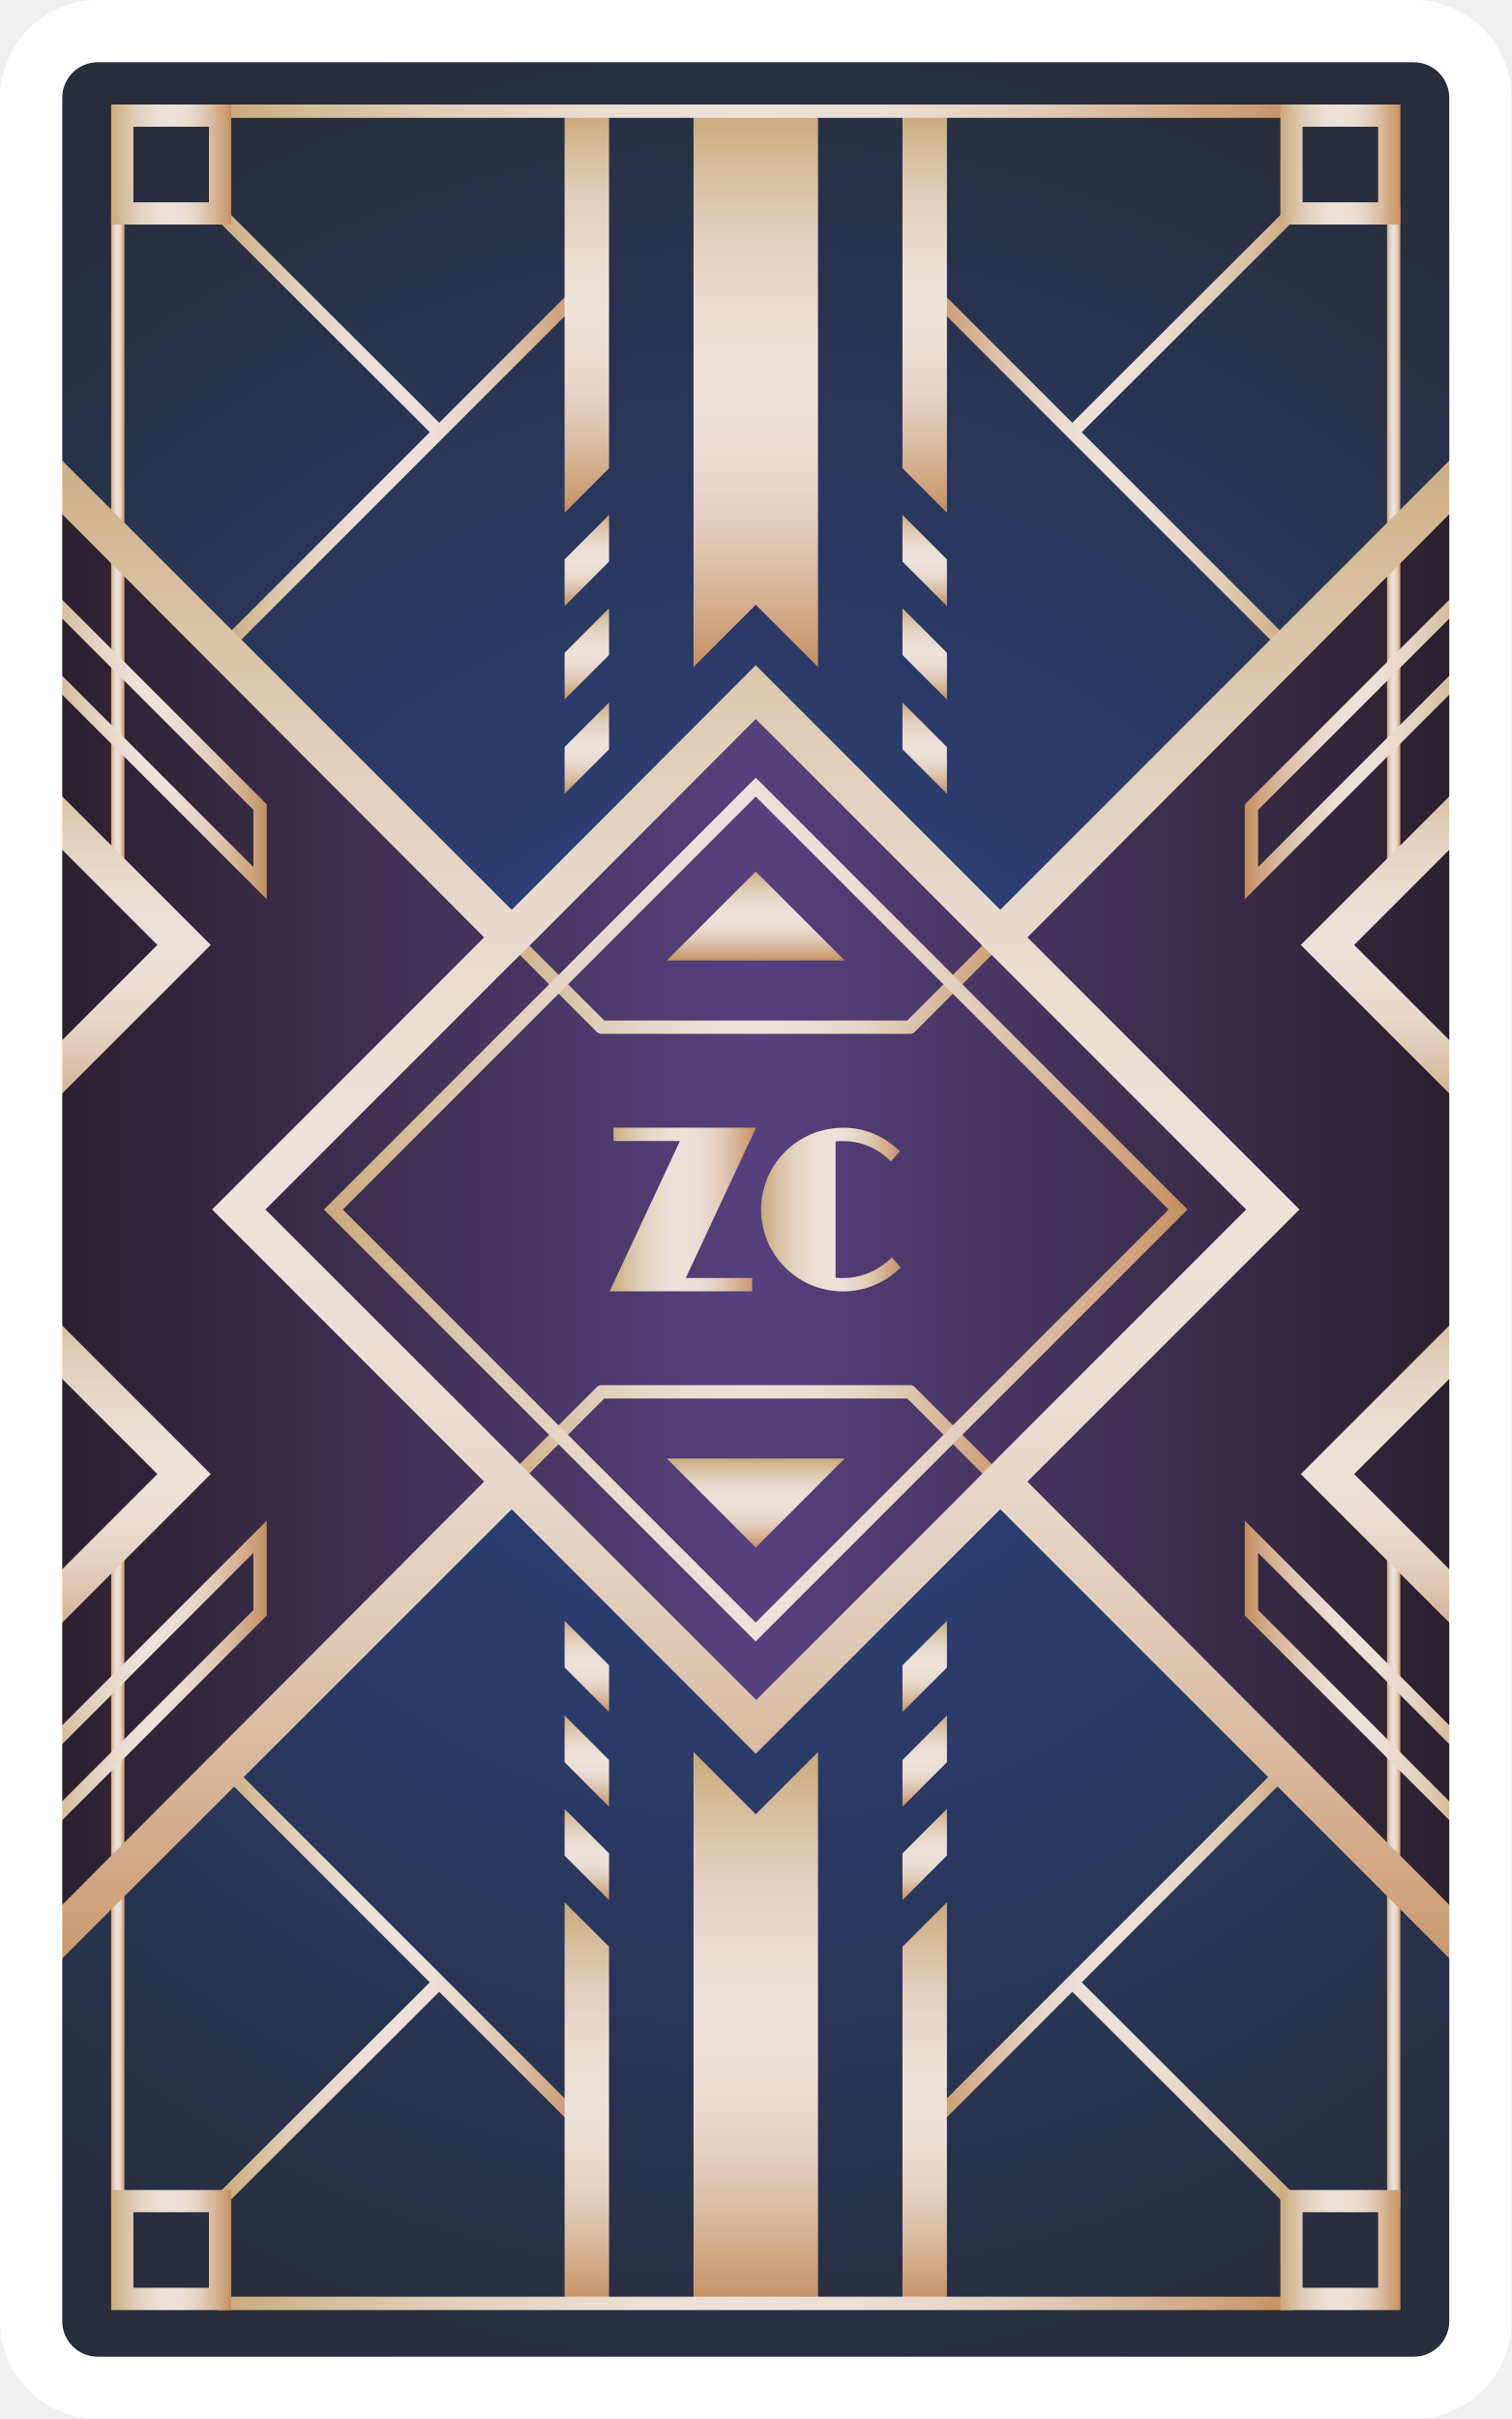
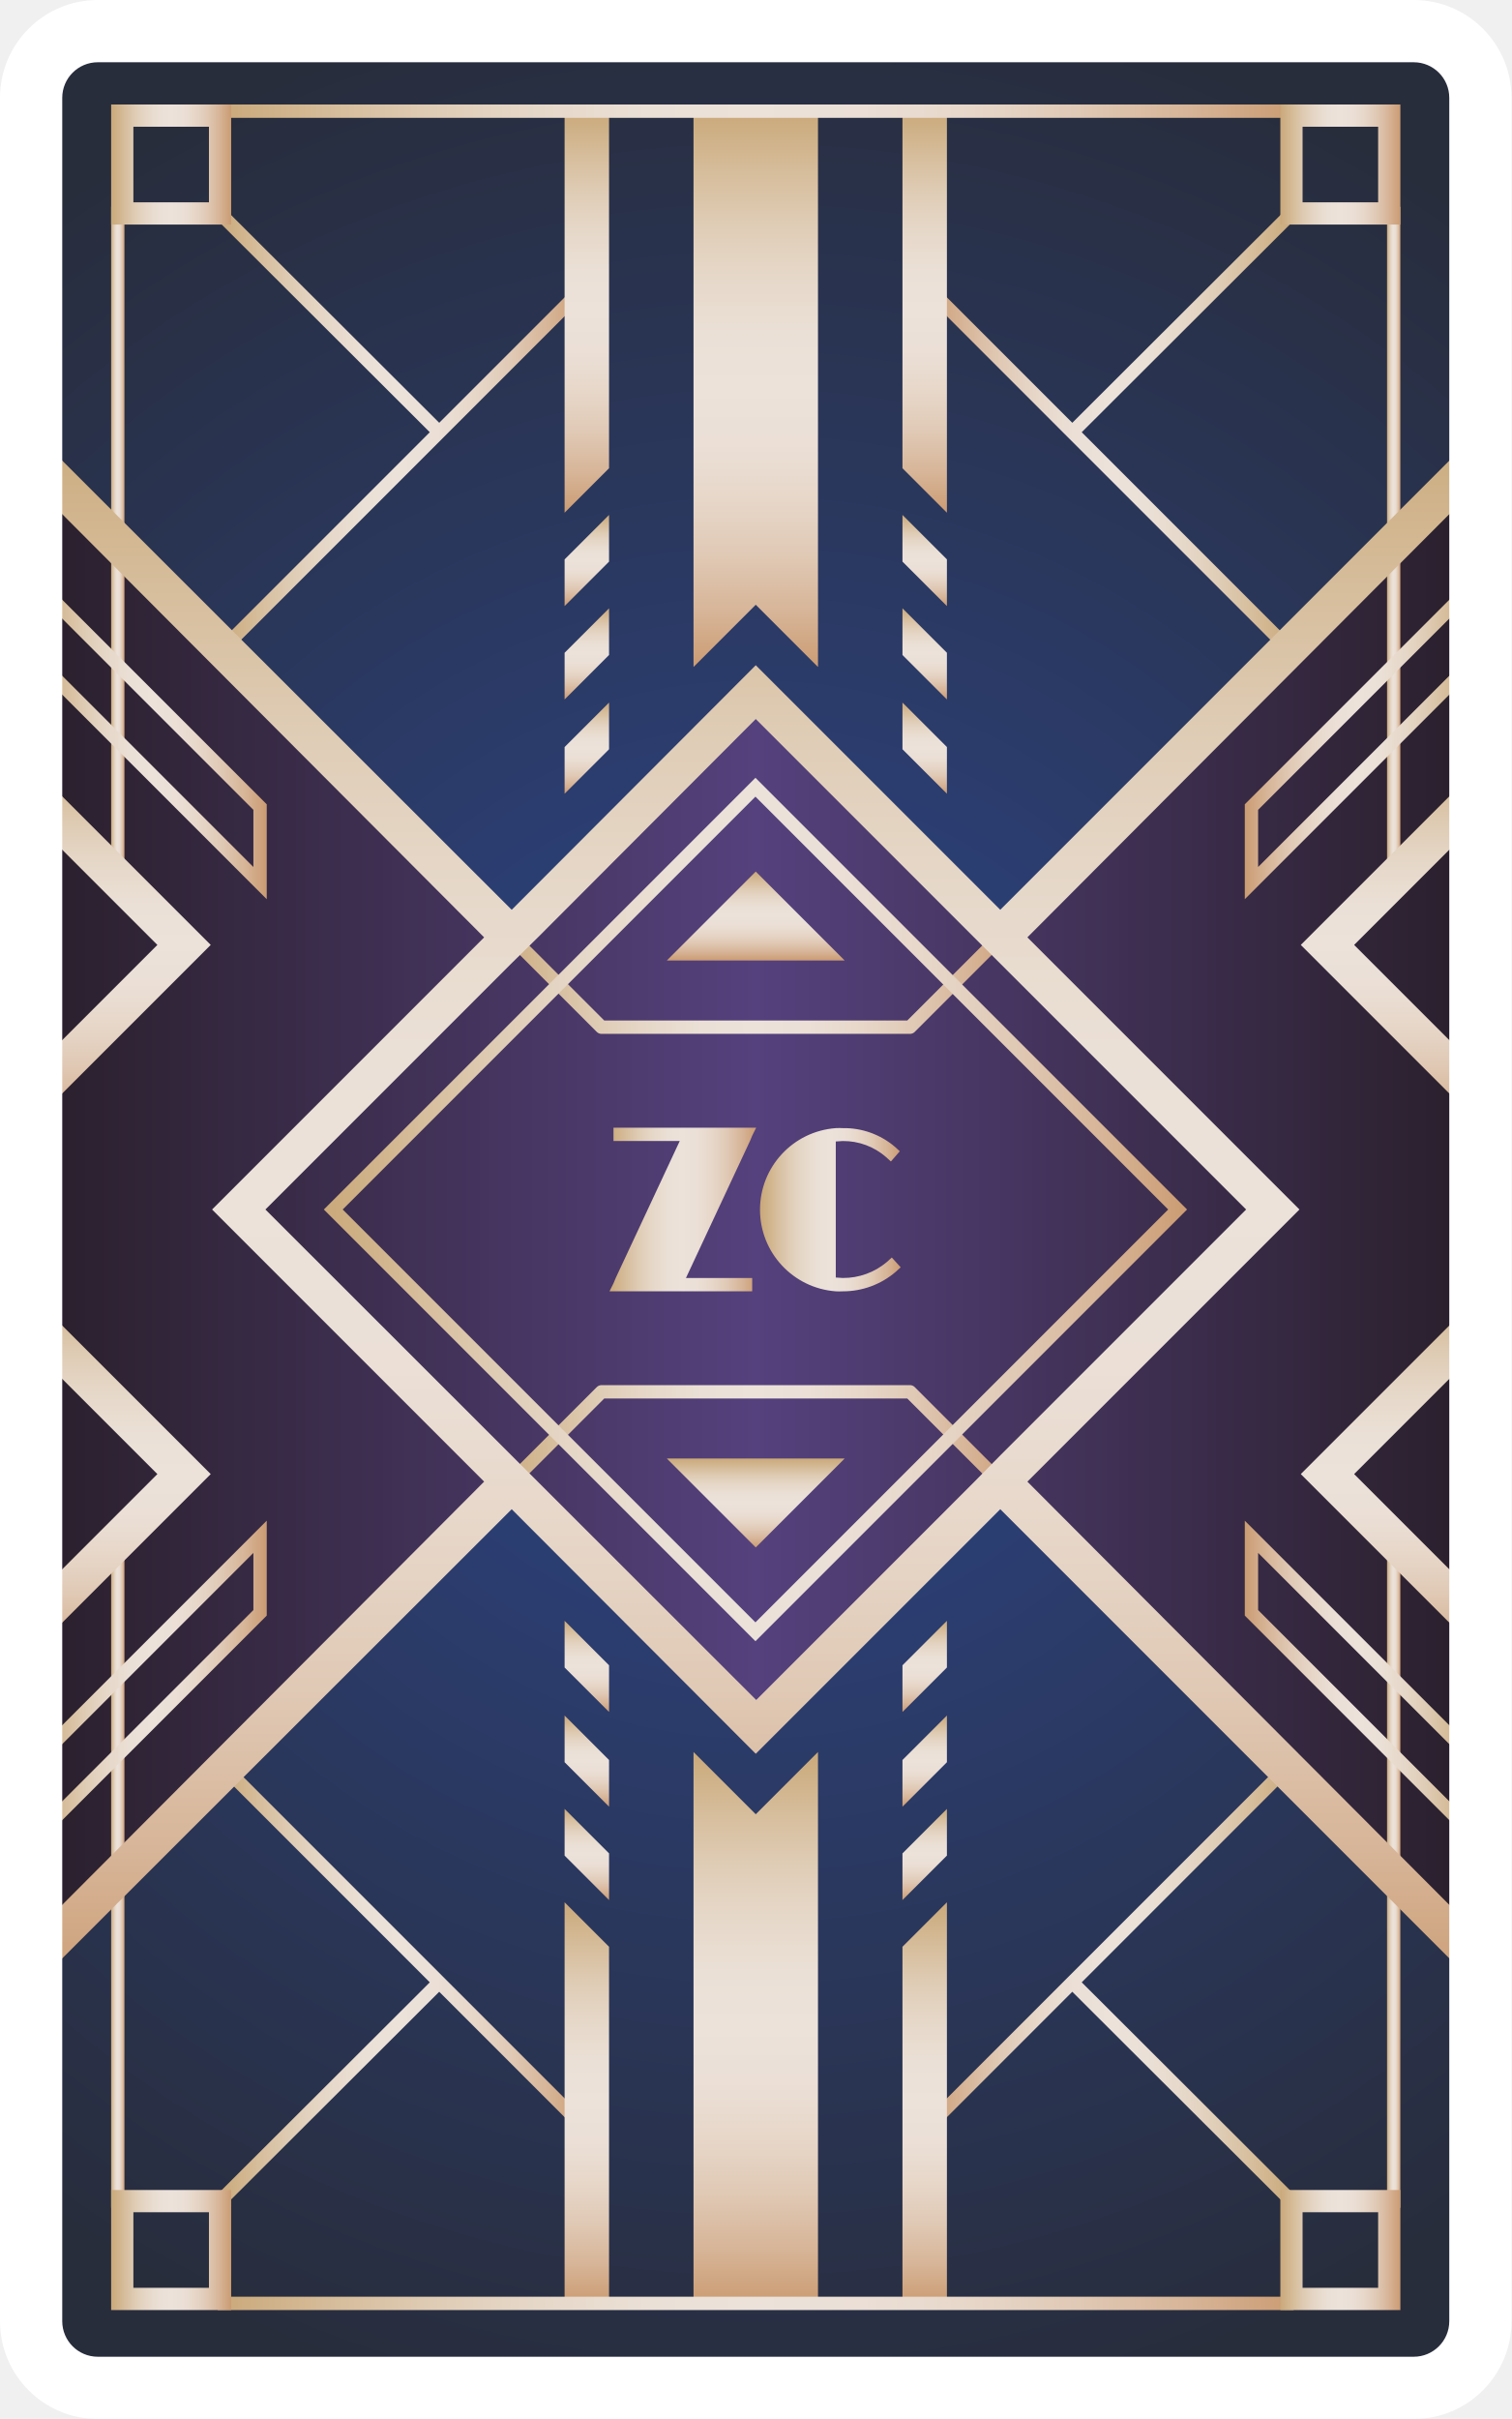
<svg xmlns="http://www.w3.org/2000/svg" xmlns:xlink="http://www.w3.org/1999/xlink" viewBox="0 0 340 544">
  <defs>
-     <style>.a{fill:url(#a);}.b{fill:url(#b);}.aj,.ak,.c,.d,.e,.f{stroke-linecap:square;}.aj,.ak,.ap,.aq,.ar,.as,.c,.d,.e,.f,.g,.h{stroke-miterlimit:10;}.aj,.ak,.ap,.aq,.ar,.as,.at,.c,.d,.e,.f,.g,.h,.i,.j,.k,.l{stroke-width:3px;}.c{fill:url(#c);stroke:url(#d);}.d{fill:url(#e);stroke:url(#f);}.e{fill:url(#g);stroke:url(#h);}.f{fill:url(#i);stroke:url(#j);}.g,.h,.i,.j,.k,.l{stroke-linecap:round;}.g{fill:url(#k);stroke:url(#l);}.h{fill:url(#m);stroke:url(#n);}.i,.j,.k,.l{stroke-linejoin:round;}.i{fill:url(#o);stroke:url(#p);}.j{fill:url(#q);stroke:url(#r);}.k{fill:url(#s);stroke:url(#t);}.l{fill:url(#u);stroke:url(#v);}.m{fill:url(#w);}.n{fill:url(#x);}.o{fill:url(#y);}.p{fill:url(#z);}.q{fill:url(#aa);}.r{fill:url(#ab);}.s{fill:url(#ac);}.t{fill:url(#ad);}.u{fill:url(#ae);}.v{fill:url(#af);}.w{fill:url(#ag);}.x{fill:url(#ah);}.y{fill:url(#ai);}.z{fill:url(#aj);}.aa{fill:url(#ak);}.ab{fill:url(#al);}.ac{fill:url(#am);}.ad{fill:url(#an);}.ae{fill:url(#ao);}.af{fill:url(#ap);}.ag{fill:url(#aq);}.ah{fill:url(#ar);}.ai{fill:url(#as);}.aj{fill:url(#at);stroke:url(#au);}.ak{fill:url(#av);stroke:url(#aw);}.al{fill:url(#ax);}.am{fill:url(#ay);}.an{fill:url(#az);}.ao{fill:url(#ba);}.ap,.aq,.ar,.as,.at{fill:none;}.ap{stroke:url(#bb);}.aq{stroke:url(#bc);}.ar{stroke:url(#bd);}.as{stroke:url(#be);}.at{stroke-miterlimit:10;stroke:url(#bf);}.au{fill:url(#bg);}.av{fill:url(#bh);}.aw{fill:url(#bi);}.ax{fill:url(#bj);}.ay{fill:#fff;}</style>
-     <radialGradient id="a" cx="170" cy="274" r="275.91" gradientTransform="matrix(1, 0, 0, -1, 0, 546)" gradientUnits="userSpaceOnUse">
+     <linearGradient id="c" x1="2.5" x2="337.5" y1="274" y2="274" gradientTransform="matrix(1 0 0 -1 0 546)" gradientUnits="userSpaceOnUse">
+       <stop offset="0" stop-color="#281e28" />
+       <stop offset=".5" stop-color="#55417d" />
+       <stop offset="1" stop-color="#281e28" />
+     </linearGradient>
+     <linearGradient id="a" x1="26.5" x2="26.5" y1="48" y2="196" gradientUnits="userSpaceOnUse">
+       <stop offset="0" stop-color="#caa97a" />
+       <stop offset=".1" stop-color="#d5bb98" />
+       <stop offset=".2" stop-color="#dfccb5" />
+       <stop offset=".3" stop-color="#e6d8c9" />
+       <stop offset=".4" stop-color="#ebe0d6" />
+       <stop offset=".5" stop-color="#ece2da" />
+       <stop offset=".6" stop-color="#ebdfd6" />
+       <stop offset=".7" stop-color="#e7d7c9" />
+       <stop offset=".8" stop-color="#e0c9b5" />
+       <stop offset=".9" stop-color="#d7b598" />
+       <stop offset="1" stop-color="#cb9c73" />
+       <stop offset="1" stop-color="#c58e5e" />
+     </linearGradient>
+     <linearGradient xlink:href="#a" id="d" x1="25" x2="28" y1="122" y2="122" />
+     <linearGradient xlink:href="#a" id="e" x1="313.5" x2="313.5" />
+     <linearGradient xlink:href="#a" id="f" x1="312" x2="315" y1="122" y2="122" />
+     <linearGradient xlink:href="#a" id="g" x1="26.5" x2="26.5" y1="-339" y2="-191" gradientTransform="matrix(1 0 0 -1 0 156)" />
+     <linearGradient xlink:href="#a" id="h" x1="25" x2="28" y1="-265" y2="-265" gradientTransform="matrix(1 0 0 -1 0 156)" />
+     <linearGradient xlink:href="#a" id="i" x1="313.5" x2="313.5" y1="-339" y2="-191" gradientTransform="matrix(1 0 0 -1 0 156)" />
+     <linearGradient xlink:href="#a" id="j" x1="312" x2="315" y1="-265" y2="-265" gradientTransform="matrix(1 0 0 -1 0 156)" />
+     <linearGradient xlink:href="#a" id="k" x1="170" x2="170" y1="207.7" y2="231" />
+     <linearGradient xlink:href="#a" id="l" x1="110.5" x2="229.5" y1="219.3" y2="219.3" />
+     <linearGradient xlink:href="#a" id="m" x1="170" x2="170" y1="313" y2="336.3" />
+     <linearGradient xlink:href="#a" id="n" x1="110.5" x2="229.5" y1="324.6" y2="324.6" />
+     <linearGradient xlink:href="#a" id="o" x1="90.3" x2="90.3" y1="399" y2="494" />
+     <linearGradient xlink:href="#a" id="p" x1="49" x2="131.5" y1="446.5" y2="446.5" />
+     <linearGradient xlink:href="#a" id="q" x1="711.3" x2="711.3" y1="399" y2="494" gradientTransform="matrix(-1 0 0 1 961 0)" />
+     <linearGradient xlink:href="#a" id="r" x1="670" x2="752.5" y1="446.5" y2="446.5" gradientTransform="matrix(-1 0 0 1 961 0)" />
+     <linearGradient xlink:href="#a" id="s" x1="90.3" x2="90.3" y1="274" y2="369" gradientTransform="matrix(1 0 0 -1 0 418)" />
+     <linearGradient xlink:href="#a" id="t" x1="49" x2="131.5" y1="321.5" y2="321.5" gradientTransform="matrix(1 0 0 -1 0 418)" />
+     <linearGradient xlink:href="#a" id="u" x1="711.3" x2="711.3" y1="274" y2="369" gradientTransform="rotate(180 480.5 209)" />
+     <linearGradient xlink:href="#a" id="v" x1="670" x2="752.5" y1="321.5" y2="321.5" gradientTransform="rotate(180 480.5 209)" />
+     <linearGradient xlink:href="#a" id="w" x1="24.9" x2="24.9" y1="167.6" y2="257.4" />
+     <linearGradient xlink:href="#a" id="x" x1="24.9" x2="24.9" y1="286.6" y2="376.4" />
+     <linearGradient xlink:href="#a" id="y" x1="315.1" x2="315.1" y1="286.6" y2="376.4" />
+     <linearGradient xlink:href="#a" id="z" x1="315.1" x2="315.1" y1="167.6" y2="257.4" />
+     <linearGradient xlink:href="#a" id="A" x1="170" x2="170" y1="92.1" y2="451.9" />
+     <linearGradient xlink:href="#a" id="B" x1="170" x2="170" y1="25" y2="150" />
+     <linearGradient xlink:href="#a" id="C" x1="208" x2="208" y1="25" y2="115.3" />
+     <linearGradient xlink:href="#a" id="D" x1="208" x2="208" y1="115.8" y2="136.3" />
+     <linearGradient xlink:href="#a" id="E" x1="208" x2="208" y1="158" y2="178.5" />
+     <linearGradient xlink:href="#a" id="F" x1="208" x2="208" y1="136.8" y2="157.3" />
+     <linearGradient xlink:href="#a" id="G" x1="132" x2="132" y1="25" y2="115.3" />
+     <linearGradient xlink:href="#a" id="H" x1="132" x2="132" y1="115.8" y2="136.3" />
+     <linearGradient xlink:href="#a" id="I" x1="132" x2="132" y1="158" y2="178.5" />
+     <linearGradient xlink:href="#a" id="J" x1="132" x2="132" y1="136.8" y2="157.3" />
+     <linearGradient xlink:href="#a" id="K" x1="170" x2="170" y1="394" y2="518" />
+     <linearGradient xlink:href="#a" id="L" x1="208" x2="208" y1="427.8" y2="518" />
+     <linearGradient xlink:href="#a" id="M" x1="208" x2="208" y1="406.8" y2="427.3" />
+     <linearGradient xlink:href="#a" id="N" x1="208" x2="208" y1="364.5" y2="385" />
+     <linearGradient xlink:href="#a" id="O" x1="208" x2="208" y1="385.8" y2="406.3" />
+     <linearGradient xlink:href="#a" id="P" x1="132" x2="132" y1="427.8" y2="518" />
+     <linearGradient xlink:href="#a" id="Q" x1="132" x2="132" y1="406.8" y2="427.3" />
+     <linearGradient xlink:href="#a" id="R" x1="132" x2="132" y1="364.5" y2="385" />
+     <linearGradient xlink:href="#a" id="S" x1="132" x2="132" y1="385.8" y2="406.3" />
+     <linearGradient xlink:href="#a" id="T" x1="170" x2="170" y1="25" y2="25" />
+     <linearGradient xlink:href="#a" id="U" x1="49" x2="291" y1="25" y2="25" />
+     <linearGradient xlink:href="#a" id="V" x1="170" x2="170" y1="518" y2="518" />
+     <linearGradient xlink:href="#a" id="W" x1="49" x2="291" y1="518" y2="518" />
+     <linearGradient xlink:href="#a" id="X" x1="288" x2="315" y1="37" y2="37" />
+     <linearGradient xlink:href="#a" id="Y" x1="288" x2="315" y1="506" y2="506" />
+     <linearGradient xlink:href="#a" id="Z" x1="25" x2="52" y1="37" y2="37" />
+     <linearGradient xlink:href="#a" id="aa" x1="25" x2="52" y1="506" y2="506" />
+     <linearGradient xlink:href="#a" id="ab" x1="9" x2="60" y1="166.1" y2="166.1" />
+     <linearGradient xlink:href="#a" id="ac" x1="-202" x2="-151" y1="166.1" y2="166.1" gradientTransform="matrix(-1 0 0 1 129 0)" />
+     <linearGradient xlink:href="#a" id="ad" x1="9" x2="60" y1="159.1" y2="159.1" gradientTransform="matrix(1 0 0 -1 0 537.2)" />
+     <linearGradient xlink:href="#a" id="ae" x1="-202" x2="-151" y1="159.1" y2="159.1" gradientTransform="rotate(180 64.5 268.6)" />
+     <linearGradient xlink:href="#a" id="af" x1="72.9" x2="267.1" y1="272" y2="272" gradientTransform="rotate(45 170 272)" />
+     <linearGradient xlink:href="#a" id="ag" x1="170" x2="170" y1="196" y2="216" />
+     <linearGradient xlink:href="#a" id="ah" x1="170" x2="170" y1="328" y2="348" />
+     <linearGradient xlink:href="#a" id="ai" x1="171.2" x2="202.6" y1="272" y2="272" />
+     <linearGradient xlink:href="#a" id="aj" x1="137.1" x2="170.1" y1="272" y2="272" />
+     <radialGradient id="b" cx="170" cy="274" r="275.9" gradientTransform="matrix(1 0 0 -1 0 546)" gradientUnits="userSpaceOnUse">
      <stop offset="0" stop-color="#2d468c" />
      <stop offset="1" stop-color="#282d3c" />
    </radialGradient>
-     <linearGradient id="b" x1="2.5" y1="274" x2="337.5" y2="274" gradientTransform="matrix(1, 0, 0, -1, 0, 546)" gradientUnits="userSpaceOnUse">
-       <stop offset="0" stop-color="#281e28" />
-       <stop offset="0.5" stop-color="#55417d" />
-       <stop offset="1" stop-color="#281e28" />
-     </linearGradient>
-     <linearGradient id="c" x1="26.5" y1="48" x2="26.5" y2="196" gradientUnits="userSpaceOnUse">
-       <stop offset="0" stop-color="#caa97a" />
-       <stop offset="0.09" stop-color="#d5bb98" />
-       <stop offset="0.19" stop-color="#dfccb5" />
-       <stop offset="0.3" stop-color="#e6d8c9" />
-       <stop offset="0.4" stop-color="#ebe0d6" />
-       <stop offset="0.5" stop-color="#ece2da" />
-       <stop offset="0.59" stop-color="#ebdfd6" />
-       <stop offset="0.68" stop-color="#e7d7c9" />
-       <stop offset="0.77" stop-color="#e0c9b5" />
-       <stop offset="0.86" stop-color="#d7b598" />
-       <stop offset="0.96" stop-color="#cb9c73" />
-       <stop offset="1" stop-color="#c58e5e" />
-     </linearGradient>
-     <linearGradient id="d" x1="25" y1="122" x2="28" y2="122" xlink:href="#c" />
-     <linearGradient id="e" x1="313.5" x2="313.5" xlink:href="#c" />
-     <linearGradient id="f" x1="312" y1="122" x2="315" y2="122" xlink:href="#c" />
-     <linearGradient id="g" x1="26.5" y1="-339" x2="26.5" y2="-191" gradientTransform="matrix(1, 0, 0, -1, 0, 156)" xlink:href="#c" />
-     <linearGradient id="h" x1="25" y1="-265" x2="28" y2="-265" gradientTransform="matrix(1, 0, 0, -1, 0, 156)" xlink:href="#c" />
-     <linearGradient id="i" x1="313.5" y1="-339" x2="313.5" y2="-191" gradientTransform="matrix(1, 0, 0, -1, 0, 156)" xlink:href="#c" />
-     <linearGradient id="j" x1="312" y1="-265" x2="315" y2="-265" gradientTransform="matrix(1, 0, 0, -1, 0, 156)" xlink:href="#c" />
-     <linearGradient id="k" x1="170" y1="207.7" x2="170" y2="231" xlink:href="#c" />
-     <linearGradient id="l" x1="110.5" y1="219.35" x2="229.5" y2="219.35" xlink:href="#c" />
-     <linearGradient id="m" x1="170" y1="313" x2="170" y2="336.3" xlink:href="#c" />
-     <linearGradient id="n" x1="110.5" y1="324.65" x2="229.5" y2="324.65" xlink:href="#c" />
-     <linearGradient id="o" x1="90.25" y1="399" x2="90.25" y2="494" xlink:href="#c" />
-     <linearGradient id="p" x1="49" y1="446.5" x2="131.5" y2="446.5" xlink:href="#c" />
-     <linearGradient id="q" x1="711.25" y1="399" x2="711.25" y2="494" gradientTransform="matrix(-1, 0, 0, 1, 961, 0)" xlink:href="#c" />
-     <linearGradient id="r" x1="670" y1="446.5" x2="752.5" y2="446.5" gradientTransform="matrix(-1, 0, 0, 1, 961, 0)" xlink:href="#c" />
-     <linearGradient id="s" x1="90.25" y1="274" x2="90.25" y2="369" gradientTransform="matrix(1, 0, 0, -1, 0, 418)" xlink:href="#c" />
-     <linearGradient id="t" x1="49" y1="321.5" x2="131.5" y2="321.5" gradientTransform="matrix(1, 0, 0, -1, 0, 418)" xlink:href="#c" />
-     <linearGradient id="u" x1="711.25" y1="274" x2="711.25" y2="369" gradientTransform="translate(961 418) rotate(180)" xlink:href="#c" />
-     <linearGradient id="v" x1="670" y1="321.5" x2="752.5" y2="321.5" gradientTransform="translate(961 418) rotate(180)" xlink:href="#c" />
-     <linearGradient id="w" x1="24.95" y1="167.6" x2="24.95" y2="257.4" xlink:href="#c" />
-     <linearGradient id="x" x1="24.95" y1="286.6" x2="24.95" y2="376.4" xlink:href="#c" />
-     <linearGradient id="y" x1="315.05" y1="286.6" x2="315.05" y2="376.4" xlink:href="#c" />
-     <linearGradient id="z" x1="315.05" y1="167.6" x2="315.05" y2="257.4" xlink:href="#c" />
-     <linearGradient id="aa" x1="170" y1="92.1" x2="170" y2="451.9" xlink:href="#c" />
-     <linearGradient id="ab" x1="170" y1="25" x2="170" y2="150" xlink:href="#c" />
-     <linearGradient id="ac" x1="208" y1="25" x2="208" y2="115.3" xlink:href="#c" />
-     <linearGradient id="ad" x1="208" y1="115.8" x2="208" y2="136.3" xlink:href="#c" />
-     <linearGradient id="ae" x1="208" y1="158" x2="208" y2="178.5" xlink:href="#c" />
-     <linearGradient id="af" x1="208" y1="136.8" x2="208" y2="157.3" xlink:href="#c" />
-     <linearGradient id="ag" x1="132" y1="25" x2="132" y2="115.3" xlink:href="#c" />
-     <linearGradient id="ah" x1="132" y1="115.8" x2="132" y2="136.3" xlink:href="#c" />
-     <linearGradient id="ai" x1="132" y1="158" x2="132" y2="178.5" xlink:href="#c" />
-     <linearGradient id="aj" x1="132" y1="136.8" x2="132" y2="157.3" xlink:href="#c" />
-     <linearGradient id="ak" x1="170" y1="394" x2="170" y2="518" xlink:href="#c" />
-     <linearGradient id="al" x1="208" y1="427.8" x2="208" y2="518" xlink:href="#c" />
-     <linearGradient id="am" x1="208" y1="406.8" x2="208" y2="427.3" xlink:href="#c" />
-     <linearGradient id="an" x1="208" y1="364.5" x2="208" y2="385" xlink:href="#c" />
-     <linearGradient id="ao" x1="208" y1="385.8" x2="208" y2="406.3" xlink:href="#c" />
-     <linearGradient id="ap" x1="132" y1="427.8" x2="132" y2="518" xlink:href="#c" />
-     <linearGradient id="aq" x1="132" y1="406.8" x2="132" y2="427.3" xlink:href="#c" />
-     <linearGradient id="ar" x1="132" y1="364.5" x2="132" y2="385" xlink:href="#c" />
-     <linearGradient id="as" x1="132" y1="385.8" x2="132" y2="406.3" xlink:href="#c" />
-     <linearGradient id="at" x1="170" y1="25" x2="170" y2="25" xlink:href="#c" />
-     <linearGradient id="au" x1="49" y1="25" x2="291" y2="25" xlink:href="#c" />
-     <linearGradient id="av" x1="170" y1="518" x2="170" y2="518" xlink:href="#c" />
-     <linearGradient id="aw" x1="49" y1="518" x2="291" y2="518" xlink:href="#c" />
-     <linearGradient id="ax" x1="288" y1="37" x2="315" y2="37" xlink:href="#c" />
-     <linearGradient id="ay" x1="288" y1="506" x2="315" y2="506" xlink:href="#c" />
-     <linearGradient id="az" x1="25" y1="37" x2="52" y2="37" xlink:href="#c" />
-     <linearGradient id="ba" x1="25" y1="506" x2="52" y2="506" xlink:href="#c" />
-     <linearGradient id="bb" x1="9" y1="166.05" x2="60" y2="166.05" xlink:href="#c" />
-     <linearGradient id="bc" x1="-202" y1="166.05" x2="-151" y2="166.05" gradientTransform="matrix(-1, 0, 0, 1, 129, 0)" xlink:href="#c" />
-     <linearGradient id="bd" x1="9" y1="159.05" x2="60" y2="159.05" gradientTransform="matrix(1, 0, 0, -1, 0, 537.2)" xlink:href="#c" />
-     <linearGradient id="be" x1="-202" y1="159.05" x2="-151" y2="159.05" gradientTransform="translate(129 537.2) rotate(180)" xlink:href="#c" />
-     <linearGradient id="bf" x1="72.88" y1="272.01" x2="267.12" y2="272.01" gradientTransform="translate(242.13 -40.54) rotate(45)" xlink:href="#c" />
-     <linearGradient id="bg" x1="170" y1="196" x2="170" y2="216" xlink:href="#c" />
-     <linearGradient id="bh" x1="170" y1="328" x2="170" y2="348" xlink:href="#c" />
-     <linearGradient id="bi" x1="171.2" y1="272" x2="202.62" y2="272" xlink:href="#c" />
-     <linearGradient id="bj" x1="137.14" y1="272" x2="170.06" y2="272" xlink:href="#c" />
  </defs>
-   <path class="a" d="M317.5,542H22.5a20.06,20.06,0,0,1-20-20V22a20.06,20.06,0,0,1,20-20h295a20.06,20.06,0,0,1,20,20V522A20.06,20.06,0,0,1,317.5,542Z" />
-   <polygon class="b" points="170 156 115.1 210.9 2.5 98.2 2.5 445.8 115.1 333.1 170 388 224.9 333.1 337.5 445.8 337.5 98.2 224.9 210.9 170 156" />
-   <line class="c" x1="26.5" y1="48" x2="26.5" y2="196" />
-   <line class="d" x1="313.5" y1="48" x2="313.5" y2="196" />
-   <line class="e" x1="26.5" y1="495" x2="26.5" y2="347" />
-   <line class="f" x1="313.5" y1="495" x2="313.5" y2="347" />
-   <path class="g" d="M135.3,231h69.4M112,207.7,135.3,231M228,207.7,204.7,231" />
-   <path class="h" d="M204.7,313H135.3m0,0L112,336.3M204.7,313,228,336.3" />
-   <path class="i" d="M98.8,445.8,50.5,494M52,399l78,78" />
-   <path class="j" d="M241.2,445.8,289.5,494M288,399l-78,78" />
-   <path class="k" d="M98.8,97.2,50.5,49M52,144l78-78" />
-   <path class="l" d="M241.2,97.2,289.5,49M288,144,210,66" />
-   <polygon class="m" points="47.4 212.5 2.5 257.4 2.5 245.4 35.4 212.5 2.5 179.6 2.5 167.6 47.4 212.5" />
-   <polygon class="n" points="47.4 331.5 2.5 376.4 2.5 364.4 35.4 331.5 2.5 298.6 2.5 286.6 47.4 331.5" />
-   <polygon class="o" points="337.5 298.6 304.6 331.5 337.5 364.4 337.5 376.4 292.6 331.5 337.5 286.6 337.5 298.6" />
-   <polygon class="p" points="337.5 179.6 304.6 212.5 337.5 245.4 337.5 257.4 292.6 212.5 337.5 167.6 337.5 179.6" />
-   <path class="q" d="M337.5,92.1,225,204.6l-55-55-54.9,55L2.5,92.1v12L108.9,210.8,47.7,272l61.2,61.2L2.5,439.9v12L115.1,339.4l54.9,55,55-55L337.5,451.9v-12L231.1,333.2,292.3,272l-61.2-61.2L337.5,104.1ZM280.3,272l-55.2,55.2-6.1,6.2-48.9,48.9L59.7,272l55.2-55.2,6.2-6.1,48.9-49Z" />
-   <polygon class="r" points="184 25 184 150 170 136 156 150 156 25 184 25" />
-   <polygon class="s" points="213 25 213 115.3 203 105.3 203 25 213 25" />
-   <polygon class="t" points="213 125.8 213 136.3 203 126.3 203 115.8 213 125.8" />
-   <polygon class="u" points="213 168 213 178.5 203 168.5 203 158 213 168" />
-   <polygon class="v" points="213 146.8 213 157.3 203 147.3 203 136.8 213 146.8" />
-   <polygon class="w" points="127 25 127 115.3 137 105.3 137 25 127 25" />
-   <polygon class="x" points="127 125.8 127 136.3 137 126.3 137 115.8 127 125.8" />
-   <polygon class="y" points="127 168 127 178.5 137 168.5 137 158 127 168" />
-   <polygon class="z" points="127 146.8 127 157.3 137 147.3 137 136.8 127 146.8" />
-   <polygon class="aa" points="184 518 184 394 170 408 156 394 156 518 184 518" />
-   <polygon class="ab" points="213 518 213 427.8 203 437.8 203 518 213 518" />
-   <polygon class="ac" points="213 417.3 213 406.8 203 416.8 203 427.3 213 417.3" />
-   <polygon class="ad" points="213 375 213 364.5 203 374.5 203 385 213 375" />
-   <polygon class="ae" points="213 396.3 213 385.8 203 395.8 203 406.3 213 396.3" />
-   <polygon class="af" points="127 518 127 427.8 137 437.8 137 518 127 518" />
-   <polygon class="ag" points="127 417.3 127 406.8 137 416.8 137 427.3 127 417.3" />
-   <polygon class="ah" points="127 375 127 364.5 137 374.5 137 385 127 375" />
-   <polygon class="ai" points="127 396.3 127 385.8 137 395.8 137 406.3 127 396.3" />
-   <line class="aj" x1="50.5" y1="25" x2="289.5" y2="25" />
-   <line class="ak" x1="50.5" y1="518" x2="289.5" y2="518" />
-   <path class="al" d="M310,28.5v17H293v-17h17m5-5H288v27h27v-27Z" />
-   <path class="am" d="M310,497.5v17H293v-17h17m5-5H288v27h27v-27Z" />
-   <path class="an" d="M47,28.5v17H30v-17H47m5-5H25v27H52v-27Z" />
-   <path class="ao" d="M47,497.5v17H30v-17H47m5-5H25v27H52v-27Z" />
-   <polygon class="ap" points="10.5 150.6 10.5 133.5 58.5 181.5 58.5 198.6 10.5 150.6" />
-   <polygon class="aq" points="329.5 150.6 329.5 133.5 281.5 181.5 281.5 198.6 329.5 150.6" />
-   <polygon class="ar" points="10.5 393.6 10.5 410.7 58.5 362.7 58.5 345.6 10.5 393.6" />
-   <polygon class="as" points="329.5 393.6 329.5 410.7 281.5 362.7 281.5 345.6 329.5 393.6" />
-   <rect class="at" x="102.82" y="204.83" width="134.35" height="134.35" transform="translate(-142.55 199.88) rotate(-45)" />
-   <polygon class="au" points="190 216 150 216 170 196 190 216" />
-   <polygon class="av" points="190 328 170 348 150 328 190 328" />
-   <path class="aw" d="M202.62,285.06l-1.14,1a18.2,18.2,0,0,1-11.88,4.36,14.17,14.17,0,0,1-1.6-.08,18.39,18.39,0,0,1,0-36.64,14.17,14.17,0,0,1,1.6-.08,17.63,17.63,0,0,1,11.68,4.26l1.14,1-2,2.28-1.14-1a14.61,14.61,0,0,0-9.72-3.54c-.54,0-1.07,0-1.6.08v30.64c.53.05,1.06.08,1.6.08a15.15,15.15,0,0,0,9.92-3.64l1.14-1Z" />
-   <polygon class="ax" points="168.66 256.6 154.26 287.4 169.2 287.4 169.2 290.4 137.14 290.4 138 288.56 138.54 287.4 152.94 256.6 138 256.6 138 253.6 170.06 253.6 169.2 255.44 168.66 256.6" />
-   <path class="ay" d="M318,0H22A22,22,0,0,0,0,22V522a22,22,0,0,0,22,22H318a22,22,0,0,0,22-22V22A22,22,0,0,0,318,0Zm8,522a8,8,0,0,1-8,8H22a8,8,0,0,1-8-8V22a8,8,0,0,1,8-8H318a8,8,0,0,1,8,8Z" />
+   <path fill="url(#b)" d="M317.5 542h-295a20 20 0 0 1-20-20V22a20 20 0 0 1 20-20h295a20 20 0 0 1 20 20v500a20 20 0 0 1-20 20Z" />
+   <path fill="url(#c)" d="m170 156-54.9 54.9L2.5 98.2v347.6l112.6-112.7L170 388l54.9-54.9 112.6 112.7V98.2L224.9 210.9 170 156z" />
+   <path fill="url(#a)" stroke="url(#d)" stroke-linecap="square" stroke-miterlimit="10" stroke-width="3" d="M26.5 48v148" />
+   <path fill="url(#e)" stroke="url(#f)" stroke-linecap="square" stroke-miterlimit="10" stroke-width="3" d="M313.5 48v148" />
+   <path fill="url(#g)" stroke="url(#h)" stroke-linecap="square" stroke-miterlimit="10" stroke-width="3" d="M26.5 495V347" />
+   <path fill="url(#i)" stroke="url(#j)" stroke-linecap="square" stroke-miterlimit="10" stroke-width="3" d="M313.5 495V347" />
+   <path fill="url(#k)" stroke="url(#l)" stroke-linecap="round" stroke-miterlimit="10" stroke-width="3" d="M135.3 231h69.4M112 207.7l23.3 23.3m92.7-23.3L204.7 231" />
+   <path fill="url(#m)" stroke="url(#n)" stroke-linecap="round" stroke-miterlimit="10" stroke-width="3" d="M204.7 313h-69.4m0 0L112 336.3m92.7-23.3 23.3 23.3" />
+   <path fill="url(#o)" stroke="url(#p)" stroke-linecap="round" stroke-linejoin="round" stroke-width="3" d="M98.8 445.8 50.5 494m1.5-95 78 78" />
+   <path fill="url(#q)" stroke="url(#r)" stroke-linecap="round" stroke-linejoin="round" stroke-width="3" d="m241.2 445.8 48.3 48.2m-1.5-95-78 78" />
+   <path fill="url(#s)" stroke="url(#t)" stroke-linecap="round" stroke-linejoin="round" stroke-width="3" d="M98.8 97.2 50.5 49m1.5 95 78-78" />
+   <path fill="url(#u)" stroke="url(#v)" stroke-linecap="round" stroke-linejoin="round" stroke-width="3" d="M241.2 97.2 289.5 49m-1.5 95-78-78" />
+   <path fill="url(#w)" d="M47.4 212.5 2.5 257.4v-12l32.9-32.9-32.9-32.9v-12l44.9 44.9z" />
+   <path fill="url(#x)" d="M47.4 331.5 2.5 376.4v-12l32.9-32.9-32.9-32.9v-12l44.9 44.9z" />
+   <path fill="url(#y)" d="m337.5 298.6-32.9 32.9 32.9 32.9v12l-44.9-44.9 44.9-44.9v12z" />
+   <path fill="url(#z)" d="m337.5 179.6-32.9 32.9 32.9 32.9v12l-44.9-44.9 44.9-44.9v12z" />
+   <path fill="url(#A)" d="M337.5 92.1 225 204.6l-55-55-54.9 55L2.5 92.1v12l106.4 106.7L47.7 272l61.2 61.2L2.5 439.9v12l112.6-112.5 54.9 55 55-55 112.5 112.5v-12L231.1 333.2l61.2-61.2-61.2-61.2 106.4-106.7ZM280.3 272l-55.2 55.2-6.1 6.2-48.9 48.9L59.7 272l55.2-55.2 6.2-6.1 48.9-49Z" />
+   <path fill="url(#B)" d="M184 25v125l-14-14-14 14V25h28z" />
+   <path fill="url(#C)" d="M213 25v90.3l-10-10V25h10z" />
+   <path fill="url(#D)" d="M213 125.8v10.5l-10-10v-10.5l10 10z" />
+   <path fill="url(#E)" d="M213 168v10.5l-10-10V158l10 10z" />
+   <path fill="url(#F)" d="M213 146.8v10.5l-10-10v-10.5l10 10z" />
+   <path fill="url(#G)" d="M127 25v90.3l10-10V25h-10z" />
+   <path fill="url(#H)" d="M127 125.8v10.5l10-10v-10.5l-10 10z" />
+   <path fill="url(#I)" d="M127 168v10.5l10-10V158l-10 10z" />
+   <path fill="url(#J)" d="M127 146.8v10.5l10-10v-10.5l-10 10z" />
+   <path fill="url(#K)" d="M184 518V394l-14 14-14-14v124h28z" />
+   <path fill="url(#L)" d="M213 518v-90.2l-10 10V518h10z" />
+   <path fill="url(#M)" d="M213 417.3v-10.5l-10 10v10.5l10-10z" />
+   <path fill="url(#N)" d="M213 375v-10.5l-10 10V385l10-10z" />
+   <path fill="url(#O)" d="M213 396.3v-10.5l-10 10v10.5l10-10z" />
+   <path fill="url(#P)" d="M127 518v-90.2l10 10V518h-10z" />
+   <path fill="url(#Q)" d="M127 417.3v-10.5l10 10v10.5l-10-10z" />
+   <path fill="url(#R)" d="M127 375v-10.5l10 10V385l-10-10z" />
+   <path fill="url(#S)" d="M127 396.3v-10.5l10 10v10.5l-10-10z" />
+   <path fill="url(#T)" stroke="url(#U)" stroke-linecap="square" stroke-miterlimit="10" stroke-width="3" d="M50.5 25h239" />
+   <path fill="url(#V)" stroke="url(#W)" stroke-linecap="square" stroke-miterlimit="10" stroke-width="3" d="M50.5 518h239" />
+   <path fill="url(#X)" d="M310 28.5v17h-17v-17h17m5-5h-27v27h27v-27Z" />
+   <path fill="url(#Y)" d="M310 497.5v17h-17v-17h17m5-5h-27v27h27v-27Z" />
+   <path fill="url(#Z)" d="M47 28.5v17H30v-17h17m5-5H25v27h27v-27Z" />
+   <path fill="url(#aa)" d="M47 497.5v17H30v-17h17m5-5H25v27h27v-27Z" />
+   <path fill="none" stroke="url(#ab)" stroke-miterlimit="10" stroke-width="3" d="M10.5 150.6v-17.1l48 48v17.1l-48-48z" />
+   <path fill="none" stroke="url(#ac)" stroke-miterlimit="10" stroke-width="3" d="M329.5 150.6v-17.1l-48 48v17.1l48-48z" />
+   <path fill="none" stroke="url(#ad)" stroke-miterlimit="10" stroke-width="3" d="M10.5 393.6v17.1l48-48v-17.1l-48 48z" />
+   <path fill="none" stroke="url(#ae)" stroke-miterlimit="10" stroke-width="3" d="M329.5 393.6v17.1l-48-48v-17.1l48 48z" />
+   <path fill="none" stroke="url(#af)" stroke-miterlimit="10" stroke-width="3" d="M102.8 204.8h134.3v134.3H102.8z" transform="rotate(-45 170 272)" />
+   <path fill="url(#ag)" d="M190 216h-40l20-20 20 20z" />
+   <path fill="url(#ah)" d="m190 328-20 20-20-20h40z" />
+   <path fill="url(#ai)" d="m202.6 285-1.1 1a18.2 18.2 0 0 1-11.9 4.4 14.2 14.2 0 0 1-1.6 0 18.4 18.4 0 0 1 0-36.7 14.2 14.2 0 0 1 1.6 0 17.6 17.6 0 0 1 11.7 4.2l1.1 1-2 2.3-1.1-1a14.6 14.6 0 0 0-9.7-3.6l-1.6.1v30.6l1.6.1a15.2 15.2 0 0 0 9.9-3.6l1.1-1Z" />
+   <path fill="url(#aj)" d="m168.7 256.6-14.4 30.8h14.9v3h-32.1l.9-1.8.5-1.2 14.4-30.8H138v-3h32.1l-.9 1.8-.5 1.2z" />
+   <path fill="#fff" d="M318 0H22A22 22 0 0 0 0 22v500a22 22 0 0 0 22 22h296a22 22 0 0 0 22-22V22a22 22 0 0 0-22-22Zm8 522a8 8 0 0 1-8 8H22a8 8 0 0 1-8-8V22a8 8 0 0 1 8-8h296a8 8 0 0 1 8 8Z" />
</svg>
